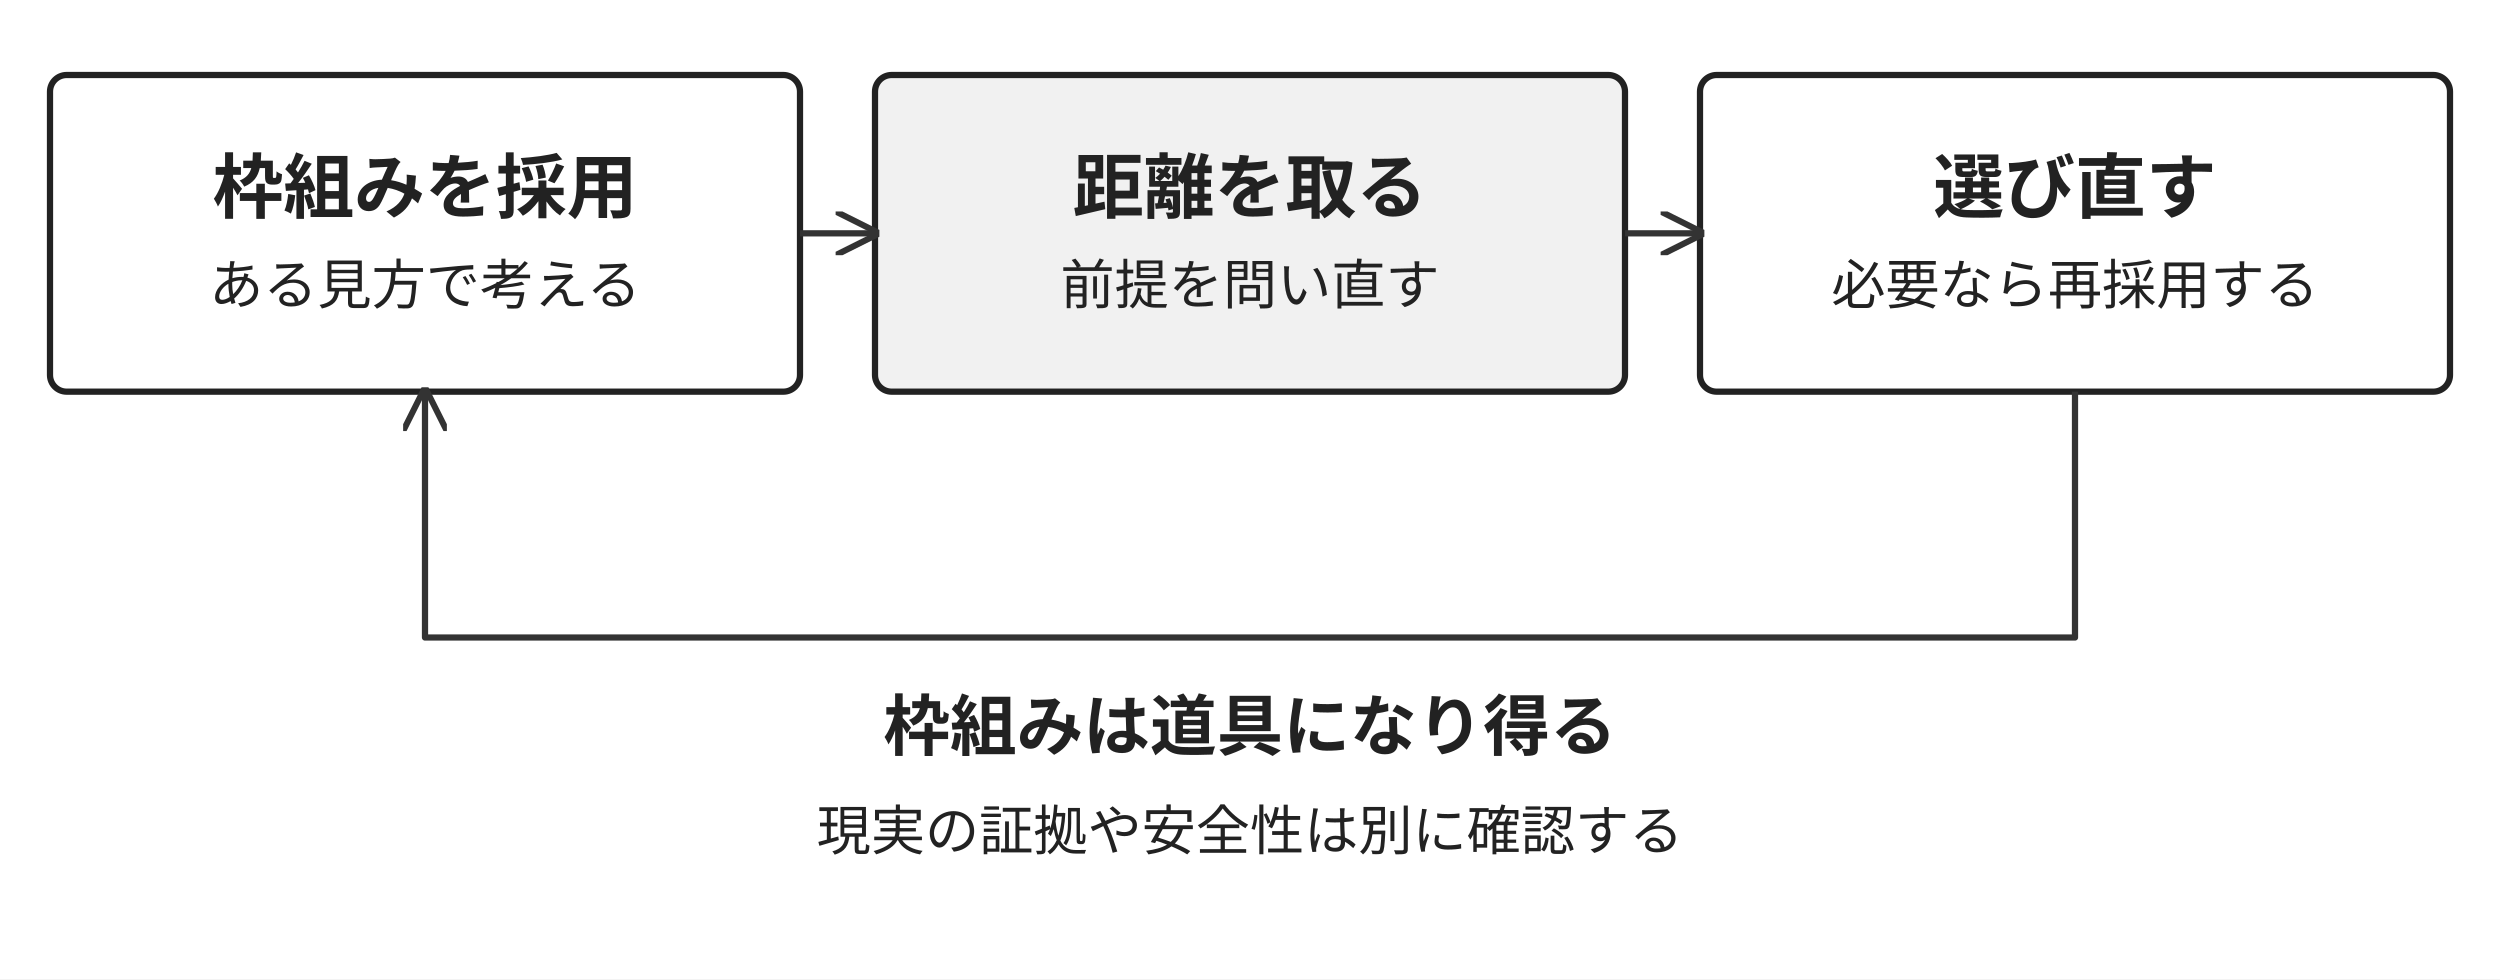
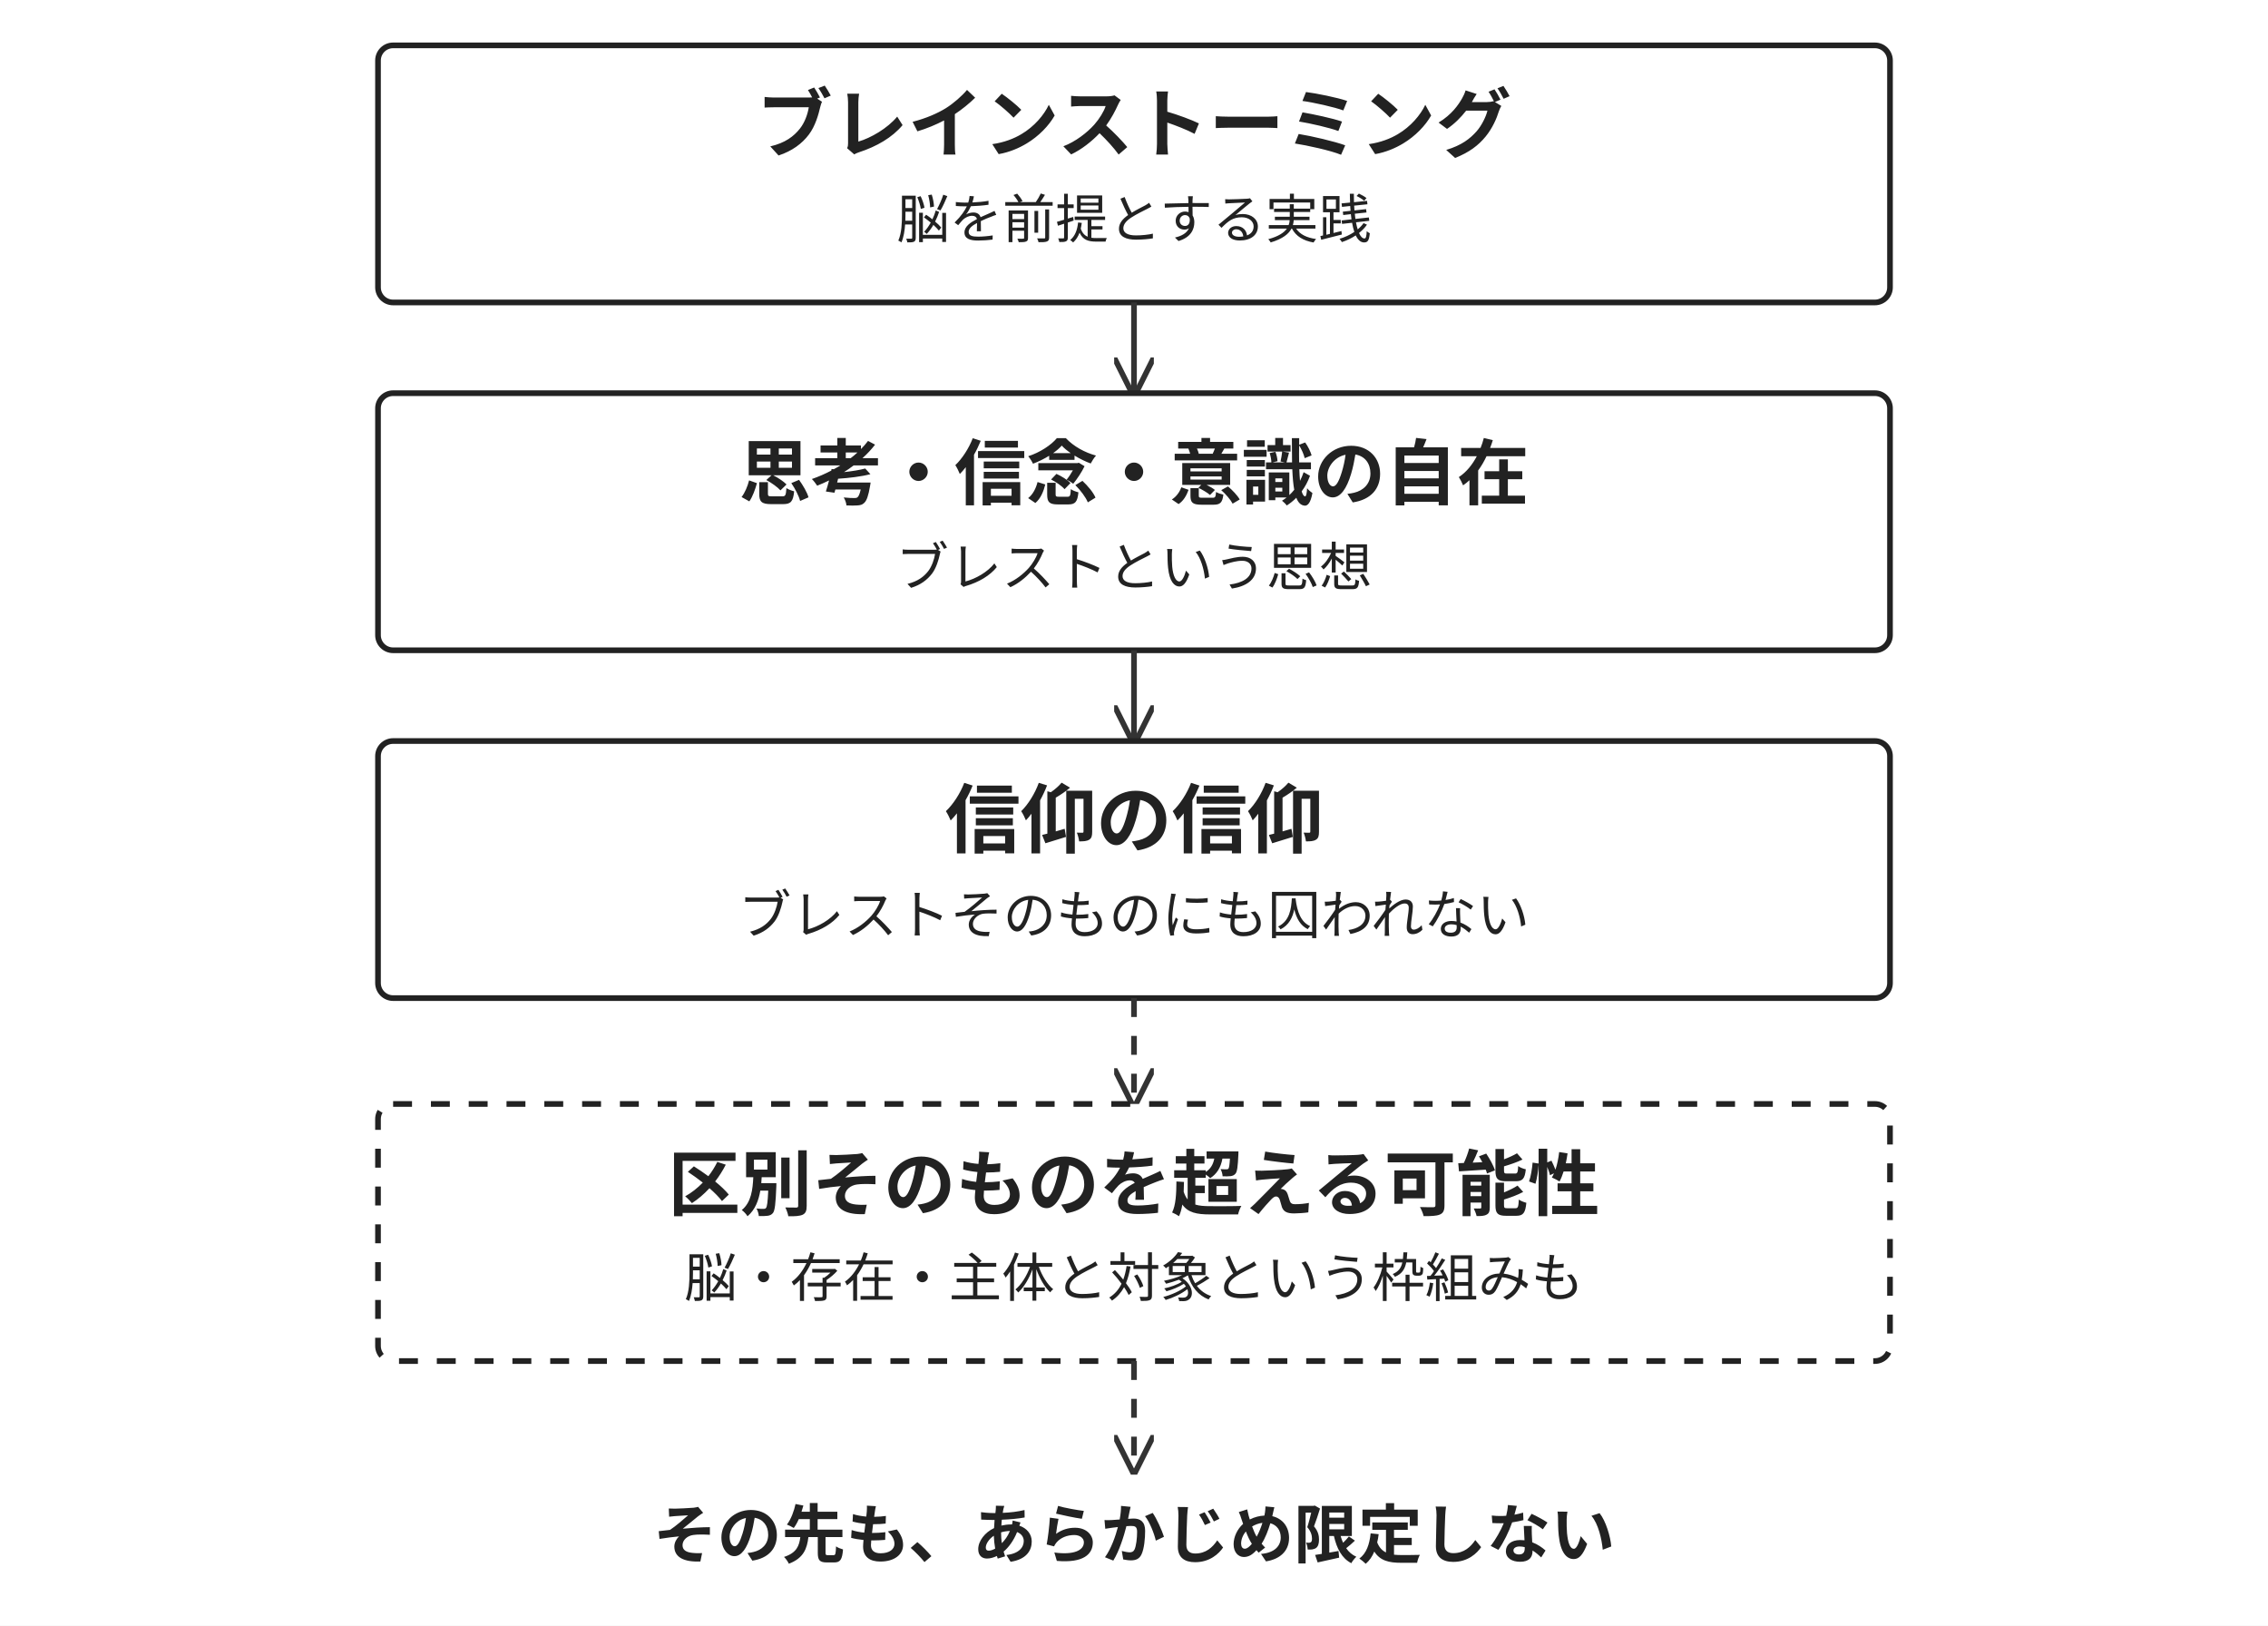
- <svg xmlns="http://www.w3.org/2000/svg" viewBox="0 0 600 235" role="img" aria-label="枠組みを採用する・離れる・選び直す">
+ <svg xmlns="http://www.w3.org/2000/svg" viewBox="0 0 600 430" role="img" aria-label="ブレストという入口と、その先">
  <defs>
-     <marker id="arrow" viewBox="0 0 10 10" refX="9" refY="5" markerWidth="7" markerHeight="7" orient="auto-start-reverse">
+     <marker id="arrow" viewBox="0 0 10 10" refX="9" refY="5" markerWidth="7" markerHeight="7" orient="auto">
      <path d="M0 0 L10 5 L0 10" fill="none" stroke="#333" stroke-width="1.4" />
    </marker>
  </defs>
  <style>text{font-family:system-ui,"Noto Sans JP","Hiragino Sans","Yu Gothic",Meiryo,sans-serif;fill:#222}</style>
-   <rect width="600" height="235" fill="#fff" />
-   <rect x="12" y="18" width="180" height="76" rx="4" fill="#fff" stroke="#222" stroke-width="1.5" />
-   <text x="102" y="51" font-size="17" font-weight="650" text-anchor="middle">枠組みを採用</text>
-   <text x="102" y="73" font-size="13" font-weight="400" text-anchor="middle">ある見方で考える</text>
-   <rect x="210" y="18" width="180" height="76" rx="4" fill="#f1f1f1" stroke="#222" stroke-width="1.5" />
-   <text x="300" y="51" font-size="17" font-weight="650" text-anchor="middle">距離を取る</text>
-   <text x="300" y="73" font-size="13" font-weight="400" text-anchor="middle">前提を問い直す</text>
-   <rect x="408" y="18" width="180" height="76" rx="4" fill="#fff" stroke="#222" stroke-width="1.5" />
-   <text x="498" y="51" font-size="17" font-weight="650" text-anchor="middle">選び直す</text>
-   <text x="498" y="73" font-size="13" font-weight="400" text-anchor="middle">必要なら再採用する</text>
-   <path d="M192 56 L210 56" fill="none" stroke="#333" stroke-width="1.5" marker-end="url(#arrow)" />
-   <path d="M390 56 L408 56" fill="none" stroke="#333" stroke-width="1.5" marker-end="url(#arrow)" />
-   <path d="M498 94 V153 H102 V94" fill="none" stroke="#333" stroke-width="1.5" stroke-linejoin="round" marker-end="url(#arrow)" />
-   <text x="300" y="180" font-size="16" font-weight="650" text-anchor="middle">枠組みは道具になり得る</text>
-   <text x="300" y="204" font-size="13" font-weight="400" text-anchor="middle">現実の証拠や安全性は別に確認する</text>
+   <rect width="600" height="430" fill="#fff" />
+   <rect x="100" y="12" width="400" height="68" rx="4" fill="#fff" stroke="#222" stroke-width="1.5" />
+   <text x="300" y="40" font-size="20" font-weight="650" text-anchor="middle">ブレインストーミング</text>
+   <text x="300" y="63" font-size="14" font-weight="400" text-anchor="middle">脳を前提とする実践</text>
+   <path d="M300 80 V104" fill="none" stroke="#333" stroke-width="1.5" marker-end="url(#arrow)" />
+   <rect x="100" y="104" width="400" height="68" rx="4" fill="#fff" stroke="#222" stroke-width="1.5" />
+   <text x="300" y="132" font-size="19" font-weight="650" text-anchor="middle">思考・信念・意識の自在</text>
+   <text x="300" y="155" font-size="14" font-weight="400" text-anchor="middle">ブレストという思想</text>
+   <path d="M300 172 V196" fill="none" stroke="#333" stroke-width="1.5" marker-end="url(#arrow)" />
+   <rect x="100" y="196" width="400" height="68" rx="4" fill="#fff" stroke="#222" stroke-width="1.5" />
+   <text x="300" y="224" font-size="20" font-weight="650" text-anchor="middle">信仰の信仰</text>
+   <text x="300" y="247" font-size="14" font-weight="400" text-anchor="middle">ブレストそのものにも囚われない</text>
+   <path d="M300 264 V292" fill="none" stroke="#333" stroke-width="1.5" stroke-dasharray="5 5" marker-end="url(#arrow)" />
+   <rect x="100" y="292" width="400" height="68" rx="4" fill="#fff" stroke="#222" stroke-width="1.5" stroke-dasharray="5 5" />
+   <text x="300" y="320" font-size="19" font-weight="650" text-anchor="middle">区別そのものを超える可能性</text>
+   <text x="300" y="343" font-size="14" font-weight="400" text-anchor="middle">脳・存在・主体と対象という枠組みも</text>
+   <path d="M300 360 V389" fill="none" stroke="#333" stroke-width="1.5" stroke-dasharray="5 5" marker-end="url(#arrow)" />
+   <text x="300" y="412" font-size="17" font-weight="650" text-anchor="middle">その先も、あらかじめ限定しない</text>
</svg>
